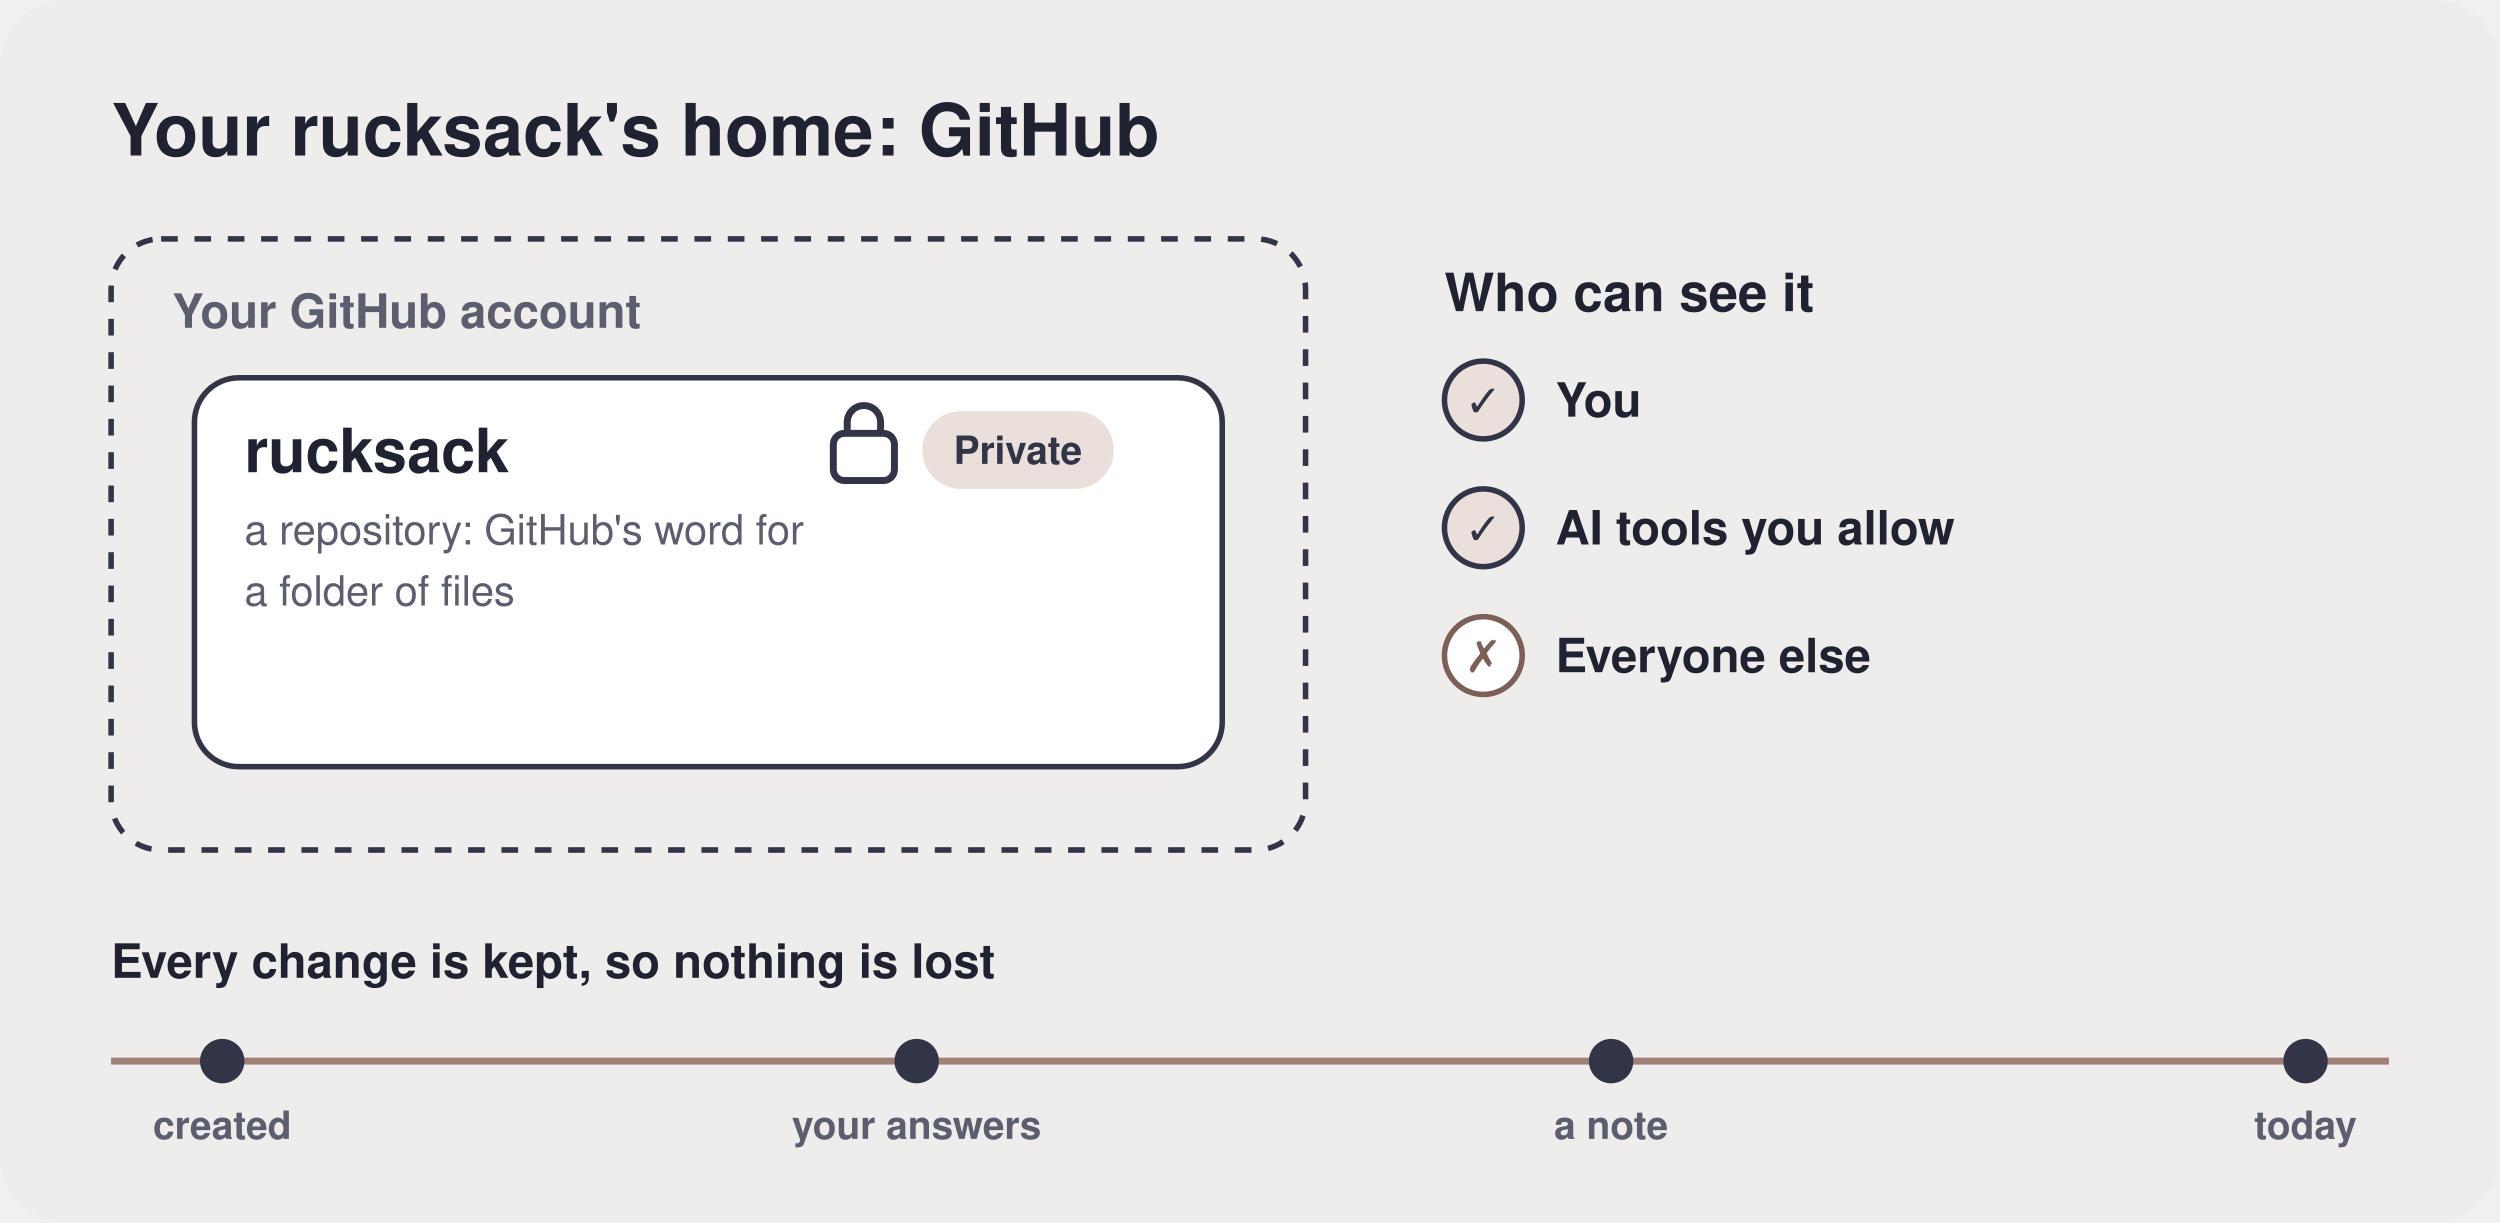
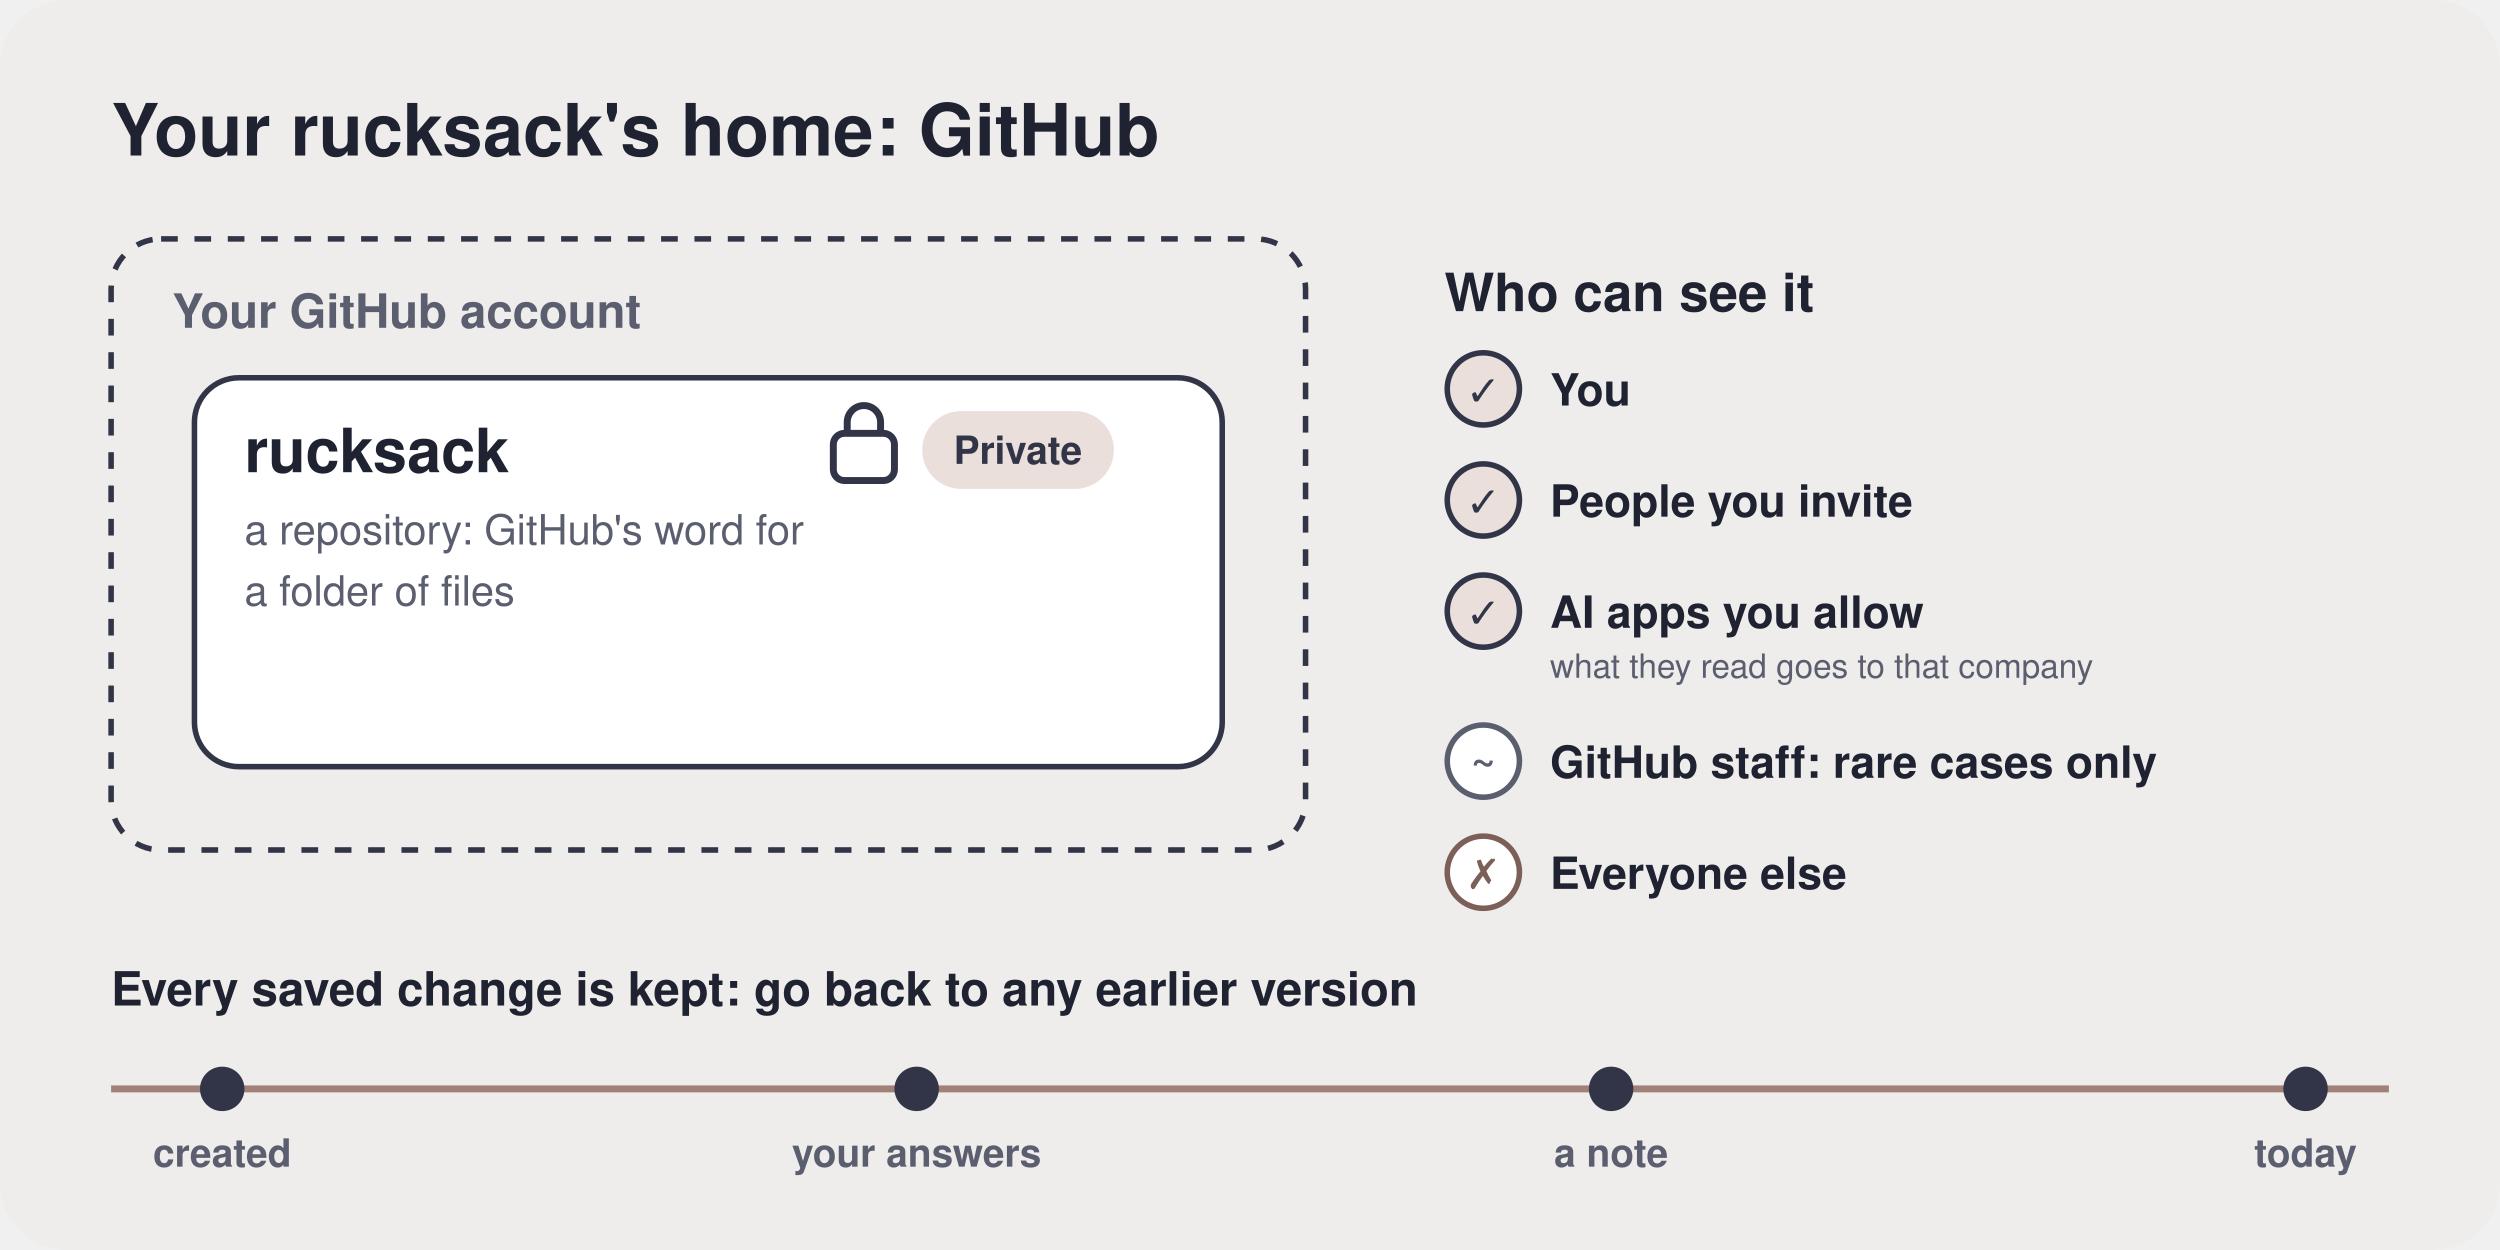
- <svg xmlns="http://www.w3.org/2000/svg" viewBox="0 0 900 440" width="900" height="440" role="img" aria-label="Your rucksack is a private repository in your GitHub account: only you and the AI tools you allow can see it, and every change is kept" font-family="Manrope, 'Helvetica Neue', Helvetica, Arial, sans-serif">
-   <rect width="900" height="440" rx="24" fill="#EFEDEC" />
+ <svg xmlns="http://www.w3.org/2000/svg" viewBox="0 0 900 450" width="900" height="450" role="img" aria-label="Your rucksack is a private repository in your GitHub account: you, anyone you invite and the AI apps you allow can see it; GitHub staff only in rare cases; every saved change is kept" font-family="Manrope, 'Helvetica Neue', Helvetica, Arial, sans-serif">
+   <rect width="900" height="450" rx="24" fill="#EFEDEC" />
  <text x="40" y="56" font-size="26" font-weight="800" fill="#1F2230" text-anchor="start">Your rucksack's home: GitHub</text>
  <rect x="40" y="86" width="430" height="220" rx="18" fill="none" stroke="#313547" stroke-width="2" stroke-dasharray="6 6" />
  <text x="62" y="118" font-size="17" font-weight="700" fill="#5A5E6E" text-anchor="start">Your GitHub account</text>
  <rect x="70" y="136" width="370" height="140" rx="16" fill="#FFFFFF" stroke="#313547" stroke-width="2" />
  <text x="88" y="170" font-size="22" font-weight="700" fill="#1F2230" text-anchor="start">rucksack</text>
  <text x="88" y="196" font-size="15" font-weight="500" fill="#5A5E6E" text-anchor="start">a repository: GitHub's word for</text>
  <text x="88" y="218" font-size="15" font-weight="500" fill="#5A5E6E" text-anchor="start">a folder of files</text>
  <rect x="300" y="156" width="22" height="17" rx="4" fill="none" stroke="#313547" stroke-width="2.5" />
  <path d="M305 156v-4a6 6 0 0 1 12 0v4" fill="none" stroke="#313547" stroke-width="2.5" />
  <rect x="332" y="148" width="69" height="28" rx="14" fill="#EADFDB" />
  <text x="366.44" y="167" font-size="14" font-weight="700" fill="#313547" text-anchor="middle">Private</text>
  <text x="520" y="112" font-size="19" font-weight="800" fill="#1F2230" text-anchor="start">Who can see it</text>
-   <circle cx="534" cy="144" r="14" fill="#EADFDB" stroke="#313547" stroke-width="2" />
-   <text x="534" y="150" font-size="16" font-weight="800" fill="#313547" text-anchor="middle">✓</text>
-   <text x="560" y="150" font-size="17" font-weight="600" fill="#1F2230" text-anchor="start">You</text>
-   <circle cx="534" cy="190" r="14" fill="#EADFDB" stroke="#313547" stroke-width="2" />
-   <text x="534" y="196" font-size="16" font-weight="800" fill="#313547" text-anchor="middle">✓</text>
-   <text x="560" y="196" font-size="17" font-weight="600" fill="#1F2230" text-anchor="start">AI tools you allow</text>
-   <circle cx="534" cy="236" r="14" fill="#FFFFFF" stroke="#7C5F57" stroke-width="2" />
-   <text x="534" y="242" font-size="16" font-weight="800" fill="#7C5F57" text-anchor="middle">✗</text>
-   <text x="560" y="242" font-size="17" font-weight="600" fill="#1F2230" text-anchor="start">Everyone else</text>
-   <text x="40" y="352" font-size="17" font-weight="700" fill="#1F2230" text-anchor="start">Every change is kept, so nothing is lost</text>
-   <line x1="40" y1="382" x2="860" y2="382" stroke="#A08077" stroke-width="2.5" />
-   <circle cx="80" cy="382" r="8" fill="#313547" />
-   <text x="80" y="410" font-size="14" font-weight="600" fill="#5A5E6E" text-anchor="middle">created</text>
-   <circle cx="330" cy="382" r="8" fill="#313547" />
-   <text x="330" y="410" font-size="14" font-weight="600" fill="#5A5E6E" text-anchor="middle">your answers</text>
-   <circle cx="580" cy="382" r="8" fill="#313547" />
-   <text x="580" y="410" font-size="14" font-weight="600" fill="#5A5E6E" text-anchor="middle">a note</text>
-   <circle cx="830" cy="382" r="8" fill="#313547" />
-   <text x="830" y="410" font-size="14" font-weight="600" fill="#5A5E6E" text-anchor="middle">today</text>
+   <circle cx="534" cy="140" r="13" fill="#EADFDB" stroke="#313547" stroke-width="2" />
+   <text x="534" y="146" font-size="15" font-weight="800" fill="#313547" text-anchor="middle">✓</text>
+   <text x="558" y="146" font-size="16" font-weight="600" fill="#1F2230" text-anchor="start">You</text>
+   <circle cx="534" cy="180" r="13" fill="#EADFDB" stroke="#313547" stroke-width="2" />
+   <text x="534" y="186" font-size="15" font-weight="800" fill="#313547" text-anchor="middle">✓</text>
+   <text x="558" y="186" font-size="16" font-weight="600" fill="#1F2230" text-anchor="start">People you invite</text>
+   <circle cx="534" cy="220" r="13" fill="#EADFDB" stroke="#313547" stroke-width="2" />
+   <text x="534" y="226" font-size="15" font-weight="800" fill="#313547" text-anchor="middle">✓</text>
+   <text x="558" y="226" font-size="16" font-weight="600" fill="#1F2230" text-anchor="start">AI apps you allow</text>
+   <circle cx="534" cy="274" r="13" fill="#FFFFFF" stroke="#5A5E6E" stroke-width="2" />
+   <text x="534" y="280" font-size="15" font-weight="800" fill="#5A5E6E" text-anchor="middle">~</text>
+   <text x="558" y="280" font-size="16" font-weight="600" fill="#1F2230" text-anchor="start">GitHub staff: rare cases only</text>
+   <circle cx="534" cy="314" r="13" fill="#FFFFFF" stroke="#7C5F57" stroke-width="2" />
+   <text x="534" y="320" font-size="15" font-weight="800" fill="#7C5F57" text-anchor="middle">✗</text>
+   <text x="558" y="320" font-size="16" font-weight="600" fill="#1F2230" text-anchor="start">Everyone else</text>
+   <text x="558" y="244" font-size="12" font-weight="500" fill="#5A5E6E" text-anchor="start">what they read goes to that company</text>
+   <text x="40" y="362" font-size="17" font-weight="700" fill="#1F2230" text-anchor="start">Every saved change is kept: go back to any earlier version</text>
+   <line x1="40" y1="392" x2="860" y2="392" stroke="#A08077" stroke-width="2.5" />
+   <circle cx="80" cy="392" r="8" fill="#313547" />
+   <text x="80" y="420" font-size="14" font-weight="600" fill="#5A5E6E" text-anchor="middle">created</text>
+   <circle cx="330" cy="392" r="8" fill="#313547" />
+   <text x="330" y="420" font-size="14" font-weight="600" fill="#5A5E6E" text-anchor="middle">your answers</text>
+   <circle cx="580" cy="392" r="8" fill="#313547" />
+   <text x="580" y="420" font-size="14" font-weight="600" fill="#5A5E6E" text-anchor="middle">a note</text>
+   <circle cx="830" cy="392" r="8" fill="#313547" />
+   <text x="830" y="420" font-size="14" font-weight="600" fill="#5A5E6E" text-anchor="middle">today</text>
</svg>
